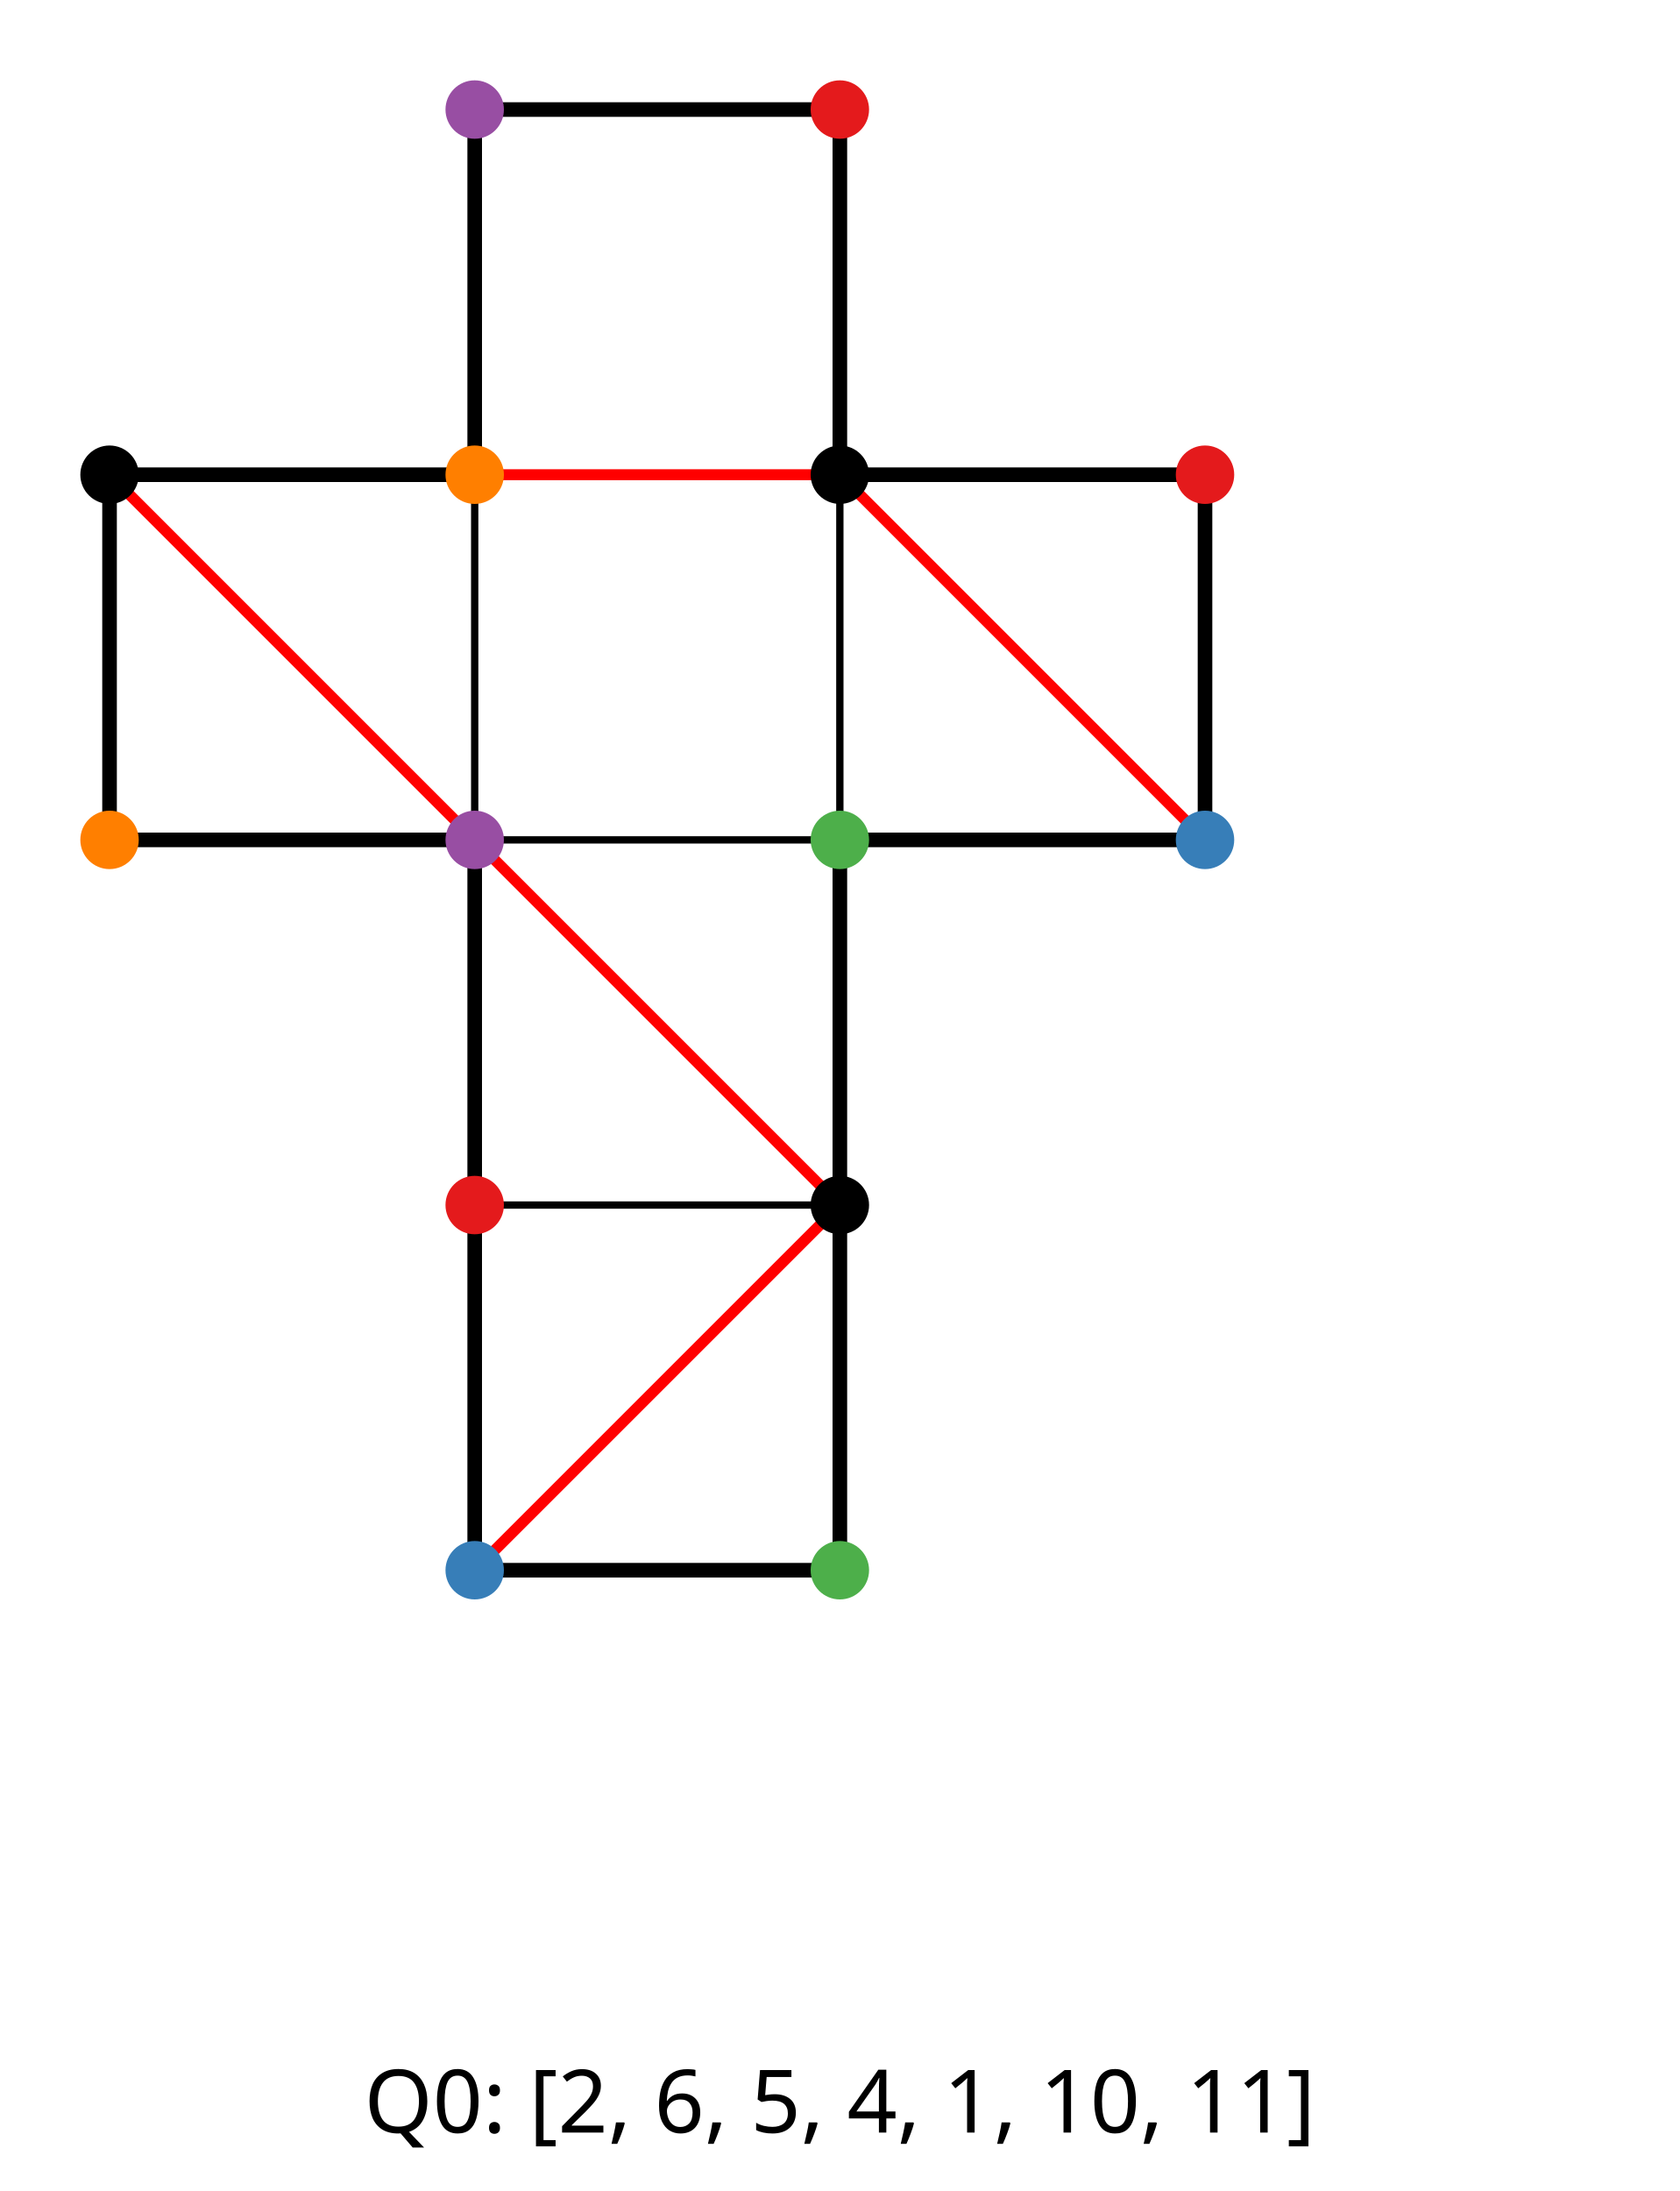
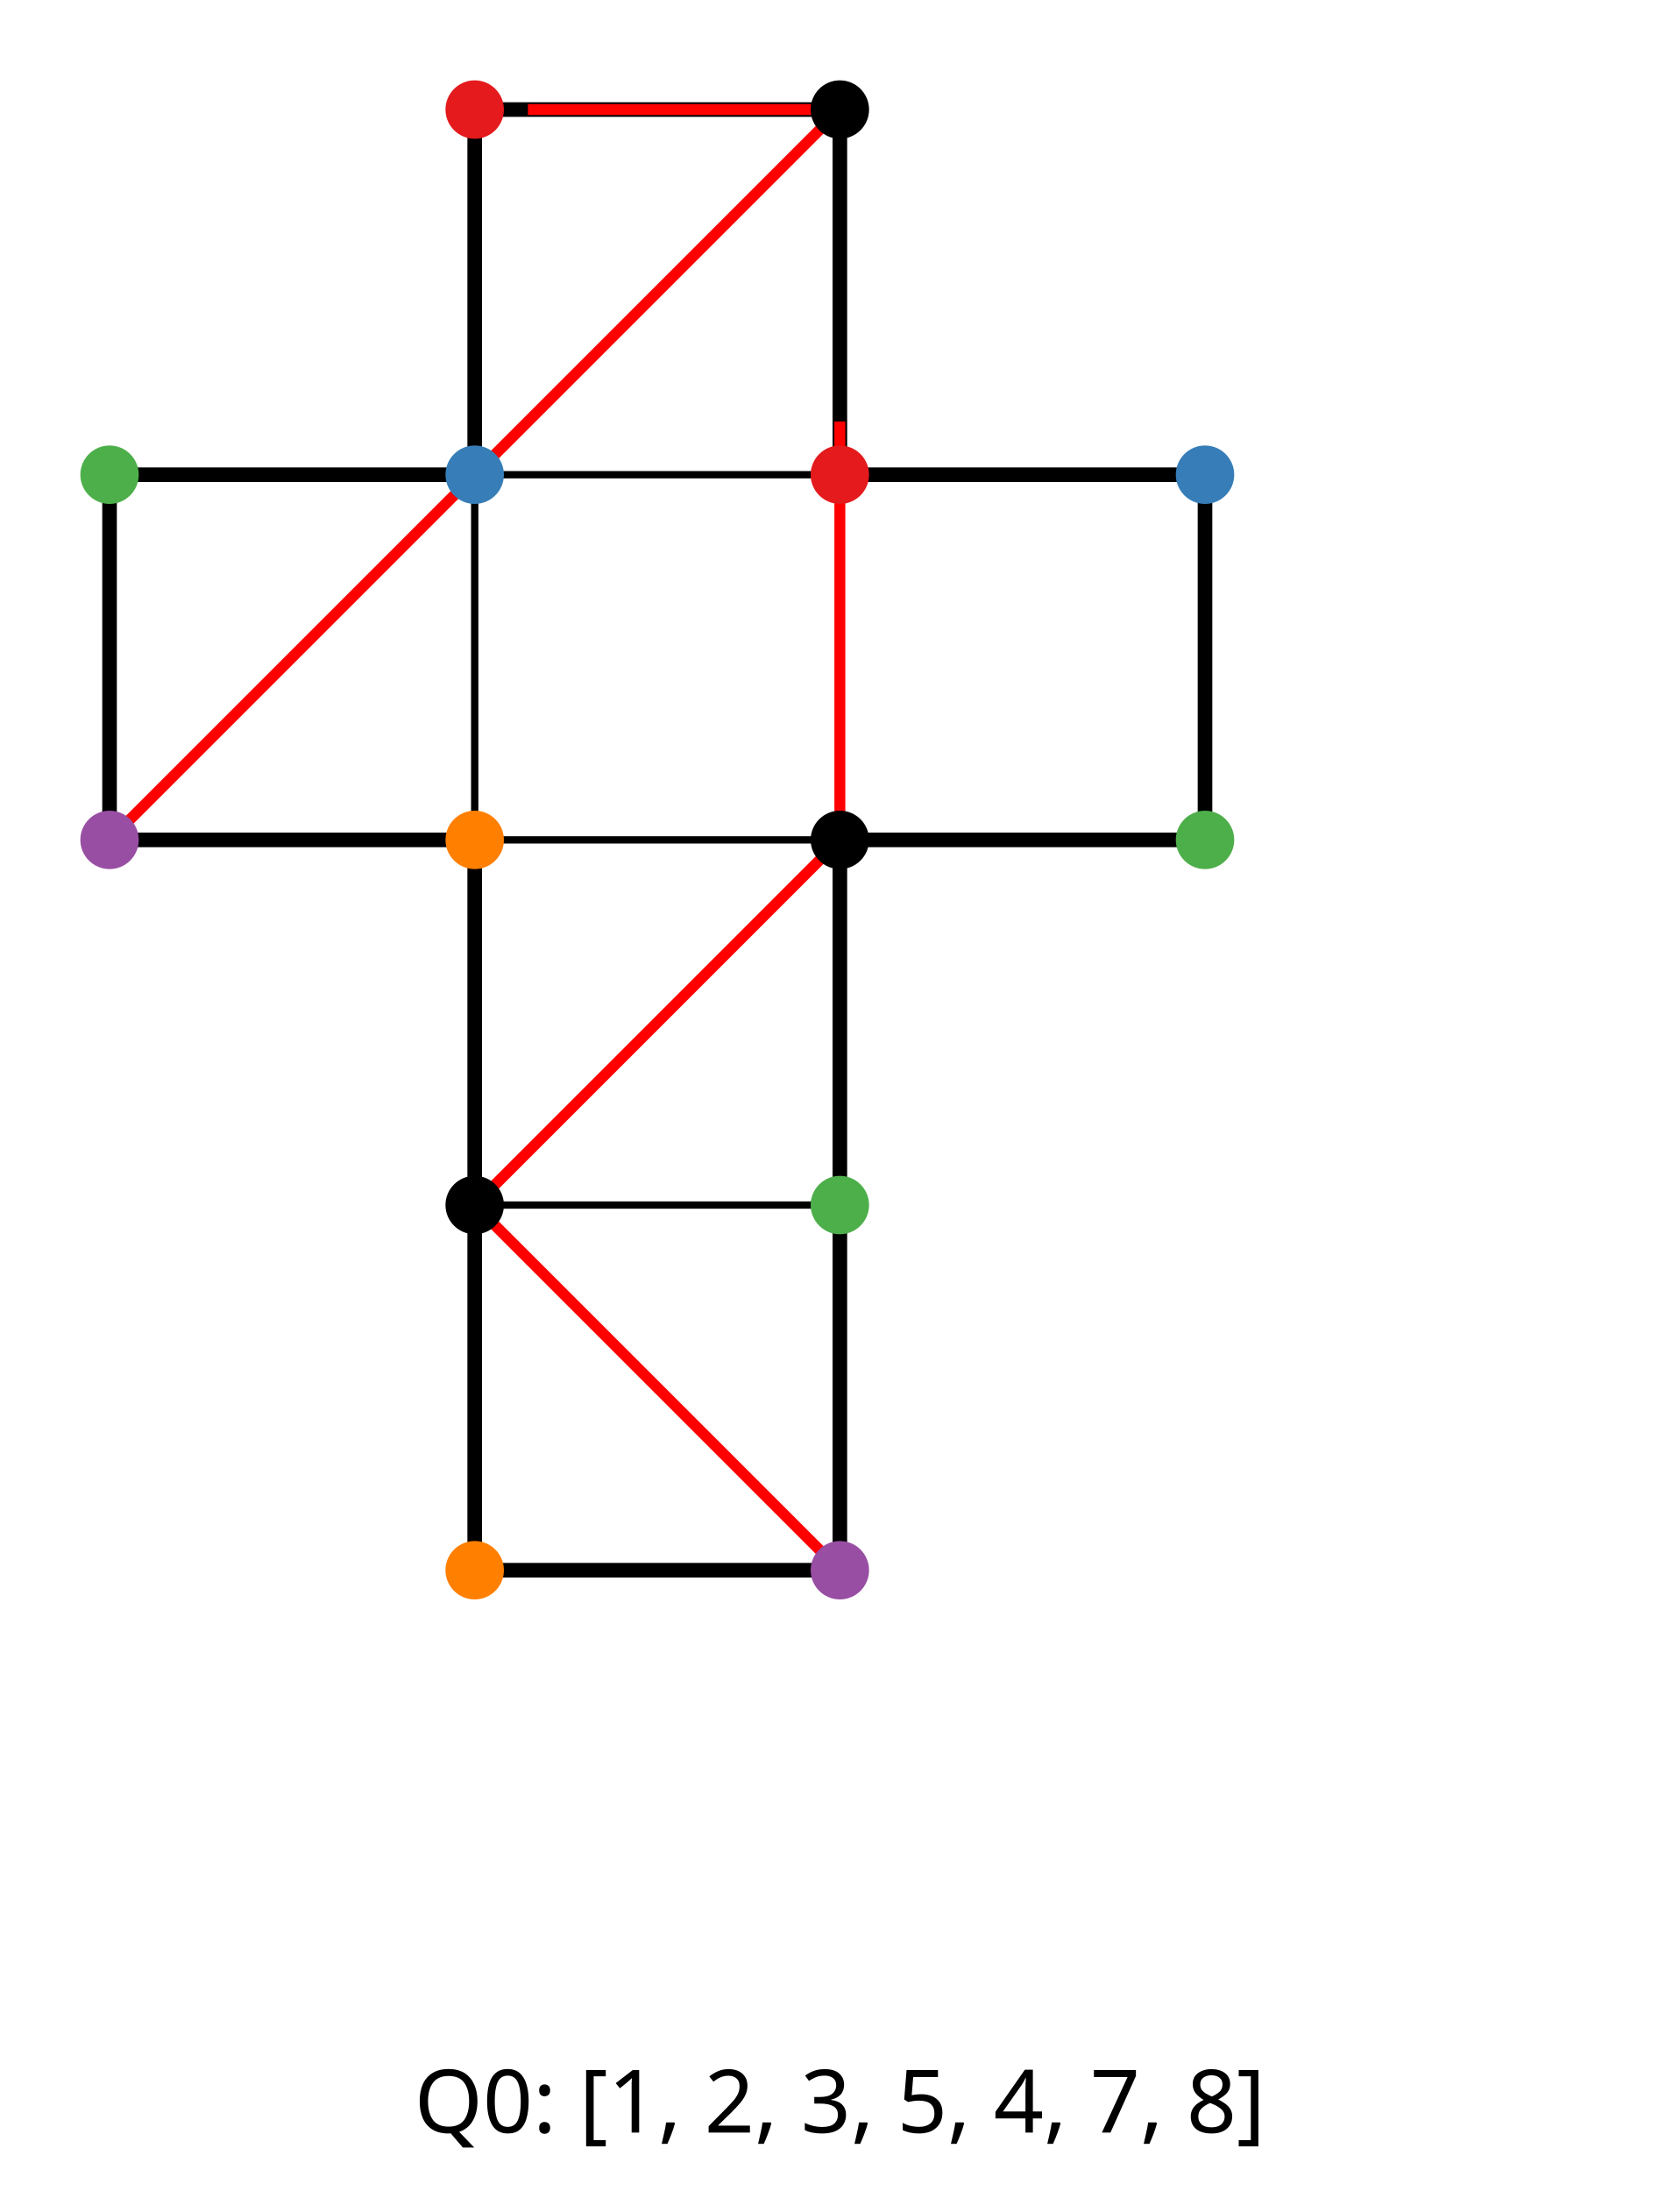
<svg xmlns="http://www.w3.org/2000/svg" width="230" height="300" viewBox="0 0 230 300">
  <path d="M 115,15 L 115,65 L 165,65 L 165,115 L 115,115 L 115,165 L 115,215 L 65,215 L 65,165 L 65,115 L 15,115 L 15,65 L 65,65 L 65,15 Z" fill="none" stroke="black" stroke-width="2" />
  <line x1="65" y1="165" x2="115" y2="165" stroke="black" stroke-width="1" />
  <line x1="65" y1="115" x2="115" y2="115" stroke="black" stroke-width="1" />
  <line x1="65" y1="65" x2="115" y2="65" stroke="black" stroke-width="1" />
  <line x1="65" y1="115" x2="65" y2="65" stroke="black" stroke-width="1" />
  <line x1="115" y1="115" x2="115" y2="65" stroke="black" stroke-width="1" />
-   <line x1="65" y1="65" x2="115" y2="65" stroke="red" stroke-width="1.5" />
-   <line x1="115" y1="65" x2="165" y2="115" stroke="red" stroke-width="1.5" />
-   <line x1="15" y1="65" x2="115" y2="165" stroke="red" stroke-width="1.5" />
-   <line x1="115" y1="165" x2="65" y2="215" stroke="red" stroke-width="1.5" />
-   <circle cx="115" cy="15" r="4" fill="#e41a1c" />
-   <circle cx="115" cy="65" r="4" fill="black" />
-   <circle cx="165" cy="65" r="4" fill="#e41a1c" />
-   <circle cx="165" cy="115" r="4" fill="#377eb8" />
-   <circle cx="115" cy="115" r="4" fill="#4daf4a" />
-   <circle cx="115" cy="165" r="4" fill="black" />
-   <circle cx="115" cy="215" r="4" fill="#4daf4a" />
-   <circle cx="65" cy="215" r="4" fill="#377eb8" />
-   <circle cx="65" cy="165" r="4" fill="#e41a1c" />
-   <circle cx="65" cy="115" r="4" fill="#984ea3" />
-   <circle cx="15" cy="115" r="4" fill="#ff7f00" />
-   <circle cx="15" cy="65" r="4" fill="black" />
-   <circle cx="65" cy="65" r="4" fill="#ff7f00" />
-   <circle cx="65" cy="15" r="4" fill="#984ea3" />
-   <text x="115" y="292" text-anchor="middle" font-family="sans-serif" font-size="12">Q0: [2, 6, 5, 4, 1, 10, 11]</text>
+   <line x1="115" y1="115" x2="115.0" y2="57.71" stroke="red" stroke-width="1.5" />
+   <line x1="72.29" y1="15.0" x2="115" y2="15" stroke="red" stroke-width="1.5" />
+   <line x1="115" y1="215" x2="65" y2="165" stroke="red" stroke-width="1.5" />
+   <line x1="115" y1="15" x2="15" y2="115" stroke="red" stroke-width="1.5" />
+   <line x1="115" y1="115" x2="65" y2="165" stroke="red" stroke-width="1.5" />
+   <circle cx="115" cy="15" r="4" fill="black" />
+   <circle cx="115" cy="65" r="4" fill="#e41a1c" />
+   <circle cx="165" cy="65" r="4" fill="#377eb8" />
+   <circle cx="165" cy="115" r="4" fill="#4daf4a" />
+   <circle cx="115" cy="115" r="4" fill="black" />
+   <circle cx="115" cy="165" r="4" fill="#4daf4a" />
+   <circle cx="115" cy="215" r="4" fill="#984ea3" />
+   <circle cx="65" cy="215" r="4" fill="#ff7f00" />
+   <circle cx="65" cy="165" r="4" fill="black" />
+   <circle cx="65" cy="115" r="4" fill="#ff7f00" />
+   <circle cx="15" cy="115" r="4" fill="#984ea3" />
+   <circle cx="15" cy="65" r="4" fill="#4daf4a" />
+   <circle cx="65" cy="65" r="4" fill="#377eb8" />
+   <circle cx="65" cy="15" r="4" fill="#e41a1c" />
+   <text x="115" y="292" text-anchor="middle" font-family="sans-serif" font-size="12">Q0: [1, 2, 3, 5, 4, 7, 8]</text>
</svg>
